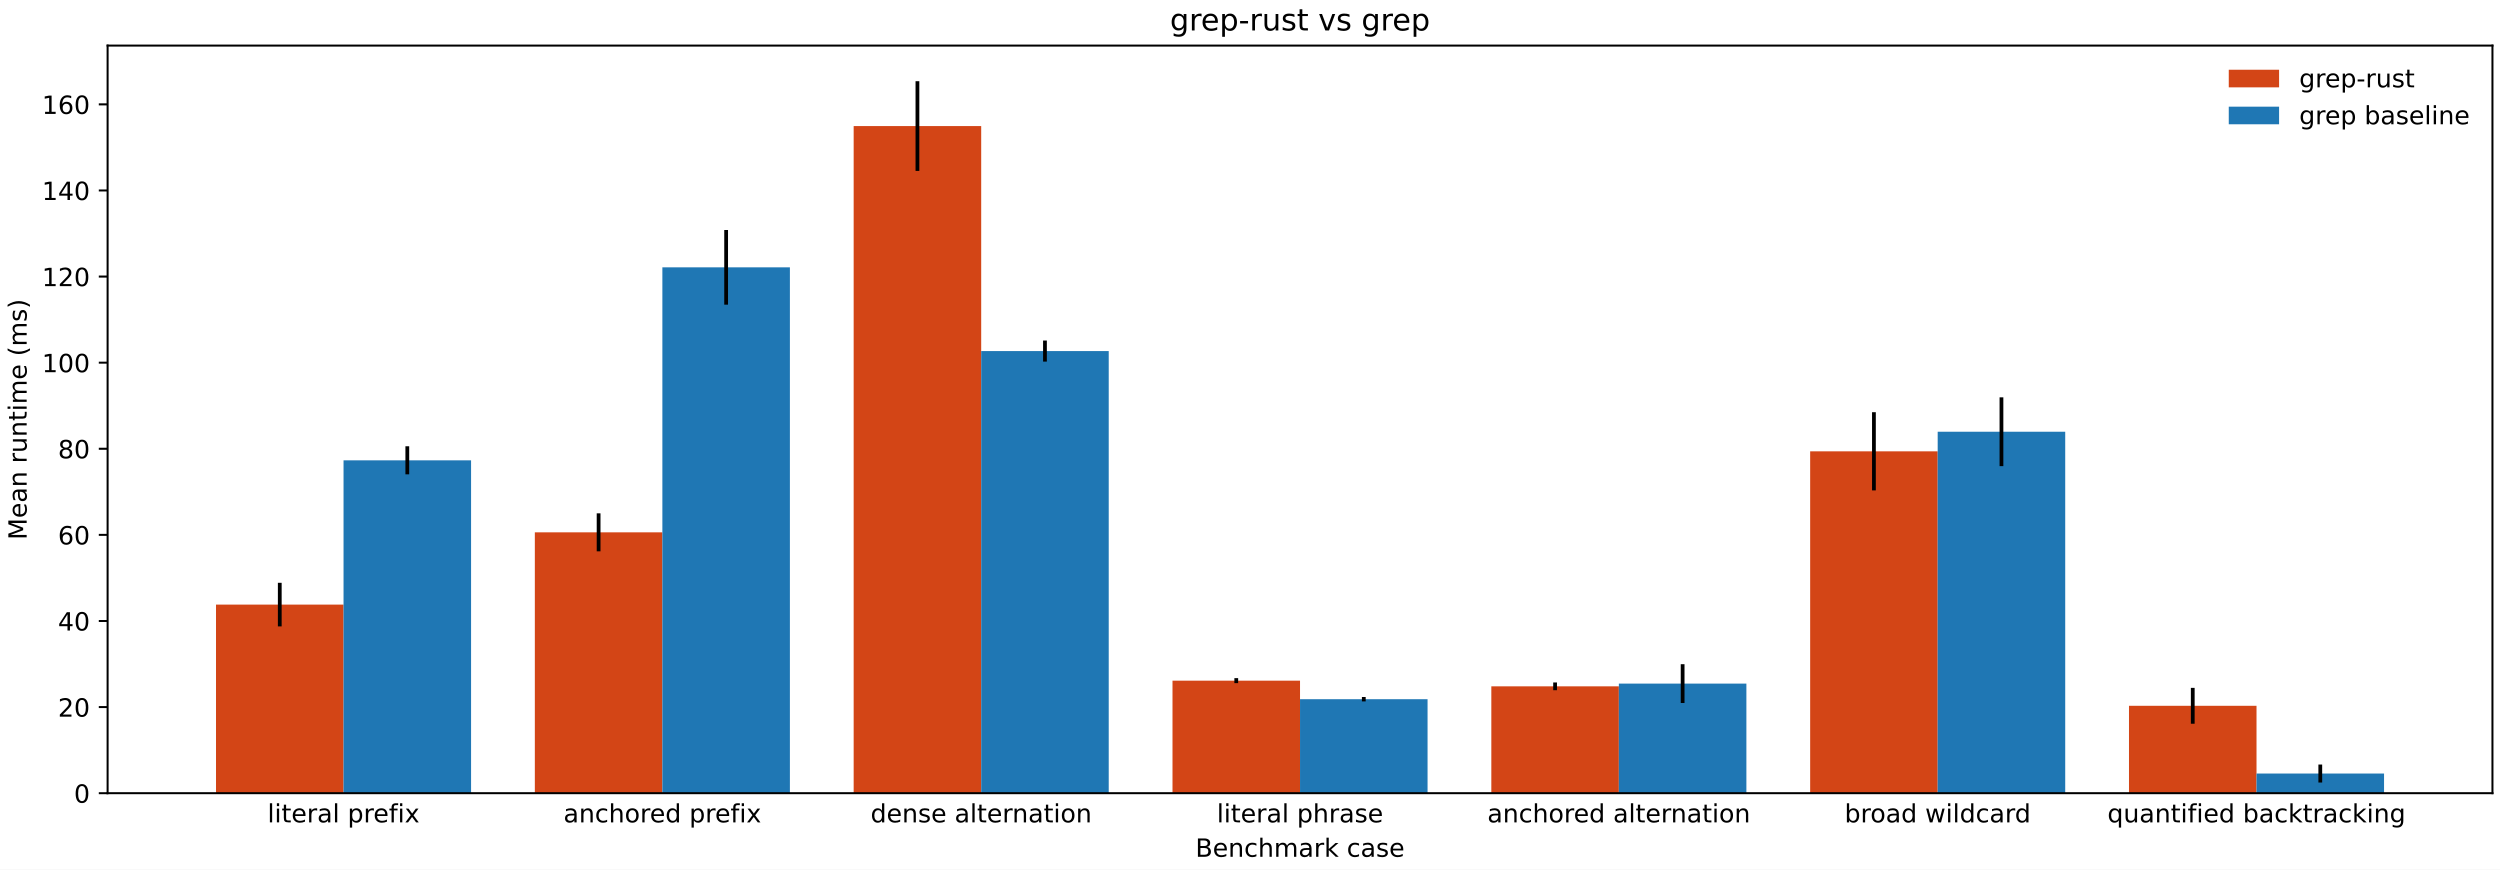
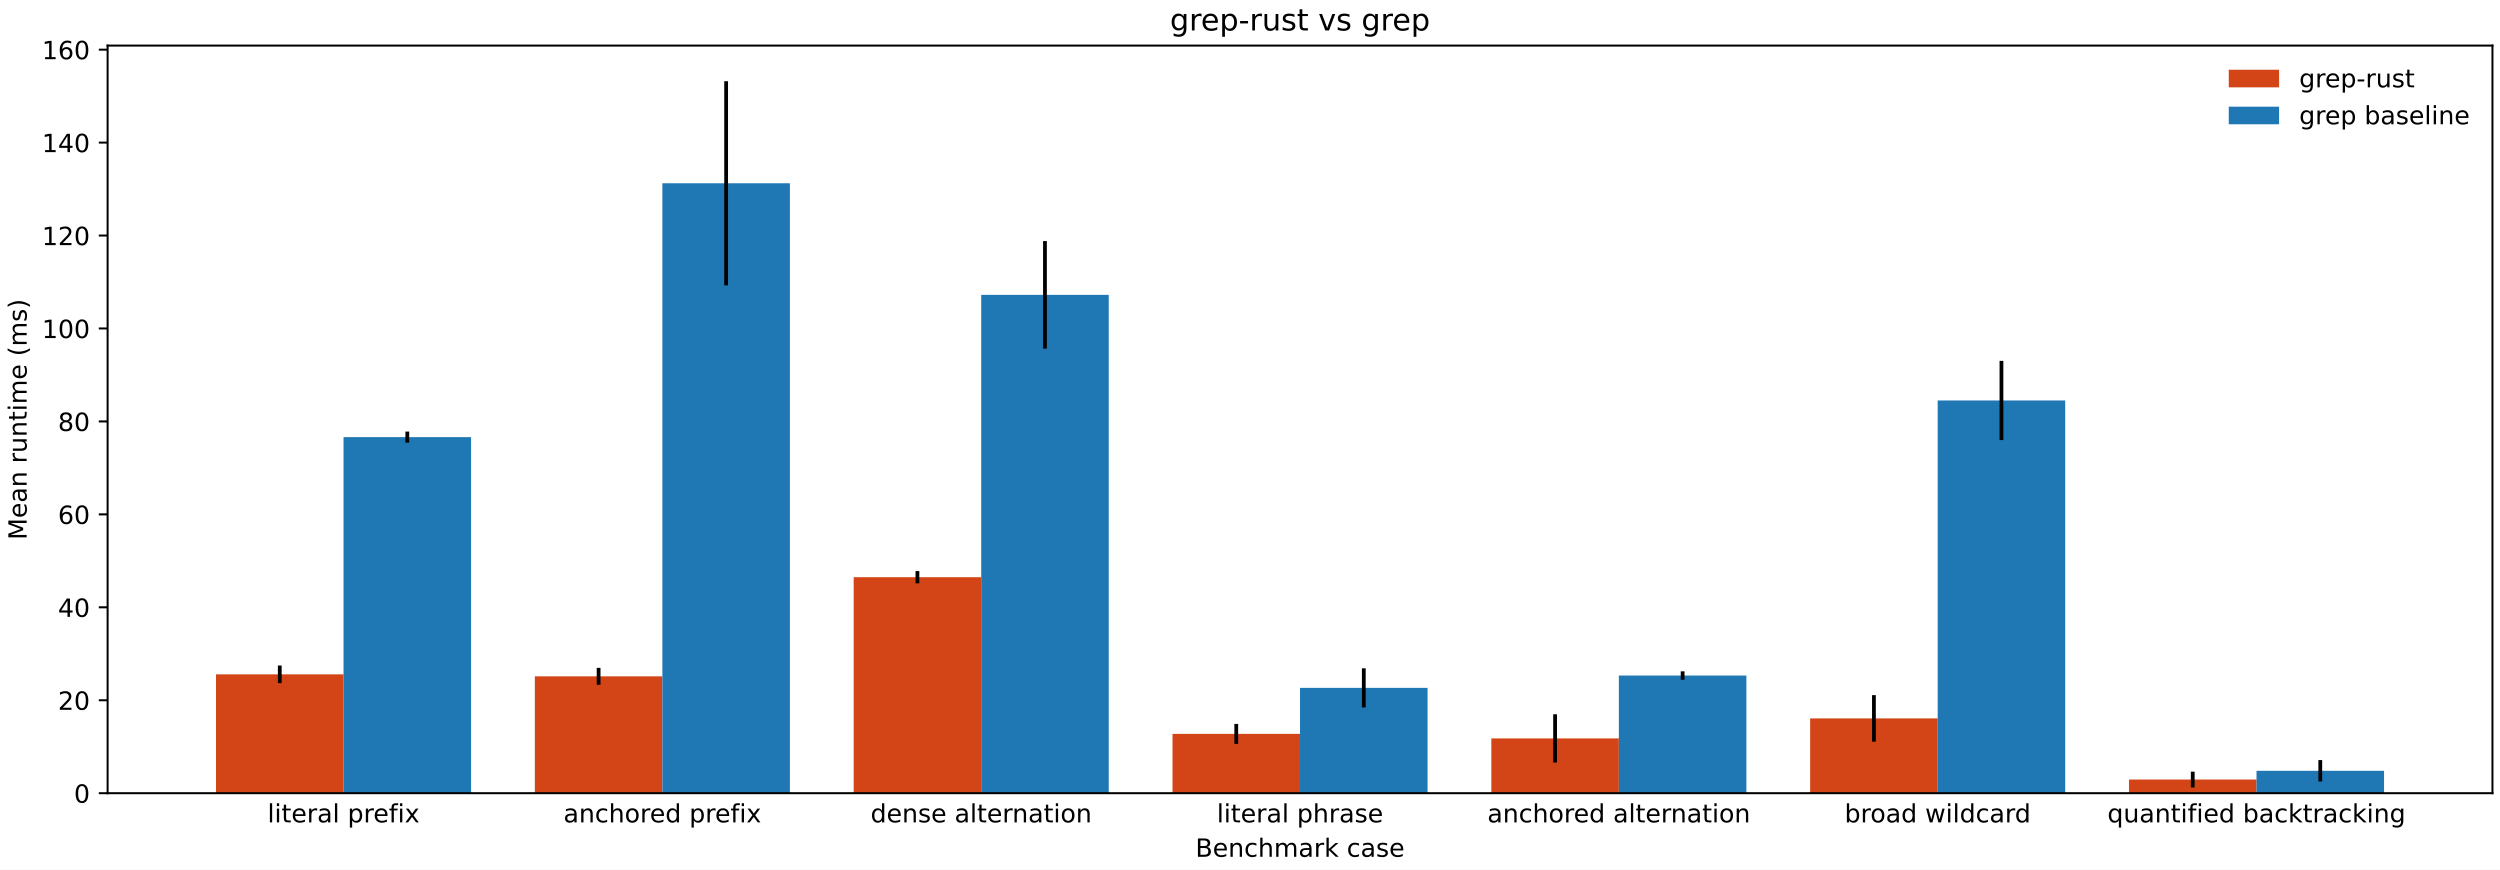
<svg xmlns="http://www.w3.org/2000/svg" xmlns:xlink="http://www.w3.org/1999/xlink" width="993.6pt" height="345.6pt" viewBox="0 0 993.6 345.6" version="1.1">
  <defs>
    <style type="text/css">*{stroke-linejoin: round; stroke-linecap: butt}</style>
  </defs>
  <g id="figure_1">
    <g id="patch_1">
      <path d="M 0 345.6  L 993.6 345.6  L 993.6 0  L 0 0  z " style="fill: #ffffff" />
    </g>
    <g id="axes_1">
      <g id="patch_2">
        <path d="M 42.766 315.244  L 990.6 315.244  L 990.6 18.118  L 42.766 18.118  z " style="fill: #ffffff" />
      </g>
      <g id="matplotlib.axis_1">
        <g id="xtick_1">
          <g id="line2d_1" />
          <g id="text_1">
            <g transform="translate(106.3207 326.8419) scale(0.1 -0.1)">
              <defs>
                <path id="DejaVuSans-6c" d="M 603 4863  L 1178 4863  L 1178 0  L 603 0  L 603 4863  z " transform="scale(0.015625)" />
                <path id="DejaVuSans-69" d="M 603 3500  L 1178 3500  L 1178 0  L 603 0  L 603 3500  z M 603 4863  L 1178 4863  L 1178 4134  L 603 4134  L 603 4863  z " transform="scale(0.015625)" />
                <path id="DejaVuSans-74" d="M 1172 4494  L 1172 3500  L 2356 3500  L 2356 3053  L 1172 3053  L 1172 1153  Q 1172 725 1289 603  Q 1406 481 1766 481  L 2356 481  L 2356 0  L 1766 0  Q 1100 0 847 248  Q 594 497 594 1153  L 594 3053  L 172 3053  L 172 3500  L 594 3500  L 594 4494  L 1172 4494  z " transform="scale(0.015625)" />
                <path id="DejaVuSans-65" d="M 3597 1894  L 3597 1613  L 953 1613  Q 991 1019 1311 708  Q 1631 397 2203 397  Q 2534 397 2845 478  Q 3156 559 3463 722  L 3463 178  Q 3153 47 2828 -22  Q 2503 -91 2169 -91  Q 1331 -91 842 396  Q 353 884 353 1716  Q 353 2575 817 3079  Q 1281 3584 2069 3584  Q 2775 3584 3186 3129  Q 3597 2675 3597 1894  z M 3022 2063  Q 3016 2534 2758 2815  Q 2500 3097 2075 3097  Q 1594 3097 1305 2825  Q 1016 2553 972 2059  L 3022 2063  z " transform="scale(0.015625)" />
                <path id="DejaVuSans-72" d="M 2631 2963  Q 2534 3019 2420 3045  Q 2306 3072 2169 3072  Q 1681 3072 1420 2755  Q 1159 2438 1159 1844  L 1159 0  L 581 0  L 581 3500  L 1159 3500  L 1159 2956  Q 1341 3275 1631 3429  Q 1922 3584 2338 3584  Q 2397 3584 2469 3576  Q 2541 3569 2628 3553  L 2631 2963  z " transform="scale(0.015625)" />
                <path id="DejaVuSans-61" d="M 2194 1759  Q 1497 1759 1228 1600  Q 959 1441 959 1056  Q 959 750 1161 570  Q 1363 391 1709 391  Q 2188 391 2477 730  Q 2766 1069 2766 1631  L 2766 1759  L 2194 1759  z M 3341 1997  L 3341 0  L 2766 0  L 2766 531  Q 2569 213 2275 61  Q 1981 -91 1556 -91  Q 1019 -91 701 211  Q 384 513 384 1019  Q 384 1609 779 1909  Q 1175 2209 1959 2209  L 2766 2209  L 2766 2266  Q 2766 2663 2505 2880  Q 2244 3097 1772 3097  Q 1472 3097 1187 3025  Q 903 2953 641 2809  L 641 3341  Q 956 3463 1253 3523  Q 1550 3584 1831 3584  Q 2591 3584 2966 3190  Q 3341 2797 3341 1997  z " transform="scale(0.015625)" />
                <path id="DejaVuSans-20" transform="scale(0.015625)" />
                <path id="DejaVuSans-70" d="M 1159 525  L 1159 -1331  L 581 -1331  L 581 3500  L 1159 3500  L 1159 2969  Q 1341 3281 1617 3432  Q 1894 3584 2278 3584  Q 2916 3584 3314 3078  Q 3713 2572 3713 1747  Q 3713 922 3314 415  Q 2916 -91 2278 -91  Q 1894 -91 1617 61  Q 1341 213 1159 525  z M 3116 1747  Q 3116 2381 2855 2742  Q 2594 3103 2138 3103  Q 1681 3103 1420 2742  Q 1159 2381 1159 1747  Q 1159 1113 1420 752  Q 1681 391 2138 391  Q 2594 391 2855 752  Q 3116 1113 3116 1747  z " transform="scale(0.015625)" />
                <path id="DejaVuSans-66" d="M 2375 4863  L 2375 4384  L 1825 4384  Q 1516 4384 1395 4259  Q 1275 4134 1275 3809  L 1275 3500  L 2222 3500  L 2222 3053  L 1275 3053  L 1275 0  L 697 0  L 697 3053  L 147 3053  L 147 3500  L 697 3500  L 697 3744  Q 697 4328 969 4595  Q 1241 4863 1831 4863  L 2375 4863  z " transform="scale(0.015625)" />
                <path id="DejaVuSans-78" d="M 3513 3500  L 2247 1797  L 3578 0  L 2900 0  L 1881 1375  L 863 0  L 184 0  L 1544 1831  L 300 3500  L 978 3500  L 1906 2253  L 2834 3500  L 3513 3500  z " transform="scale(0.015625)" />
              </defs>
              <use xlink:href="#DejaVuSans-6c" />
              <use xlink:href="#DejaVuSans-69" transform="translate(27.7832 0)" />
              <use xlink:href="#DejaVuSans-74" transform="translate(55.56641 0)" />
              <use xlink:href="#DejaVuSans-65" transform="translate(94.77539 0)" />
              <use xlink:href="#DejaVuSans-72" transform="translate(156.2988 0)" />
              <use xlink:href="#DejaVuSans-61" transform="translate(197.4121 0)" />
              <use xlink:href="#DejaVuSans-6c" transform="translate(258.6914 0)" />
              <use xlink:href="#DejaVuSans-20" transform="translate(286.4746 0)" />
              <use xlink:href="#DejaVuSans-70" transform="translate(318.2617 0)" />
              <use xlink:href="#DejaVuSans-72" transform="translate(381.7383 0)" />
              <use xlink:href="#DejaVuSans-65" transform="translate(420.6016 0)" />
              <use xlink:href="#DejaVuSans-66" transform="translate(482.125 0)" />
              <use xlink:href="#DejaVuSans-69" transform="translate(517.3301 0)" />
              <use xlink:href="#DejaVuSans-78" transform="translate(545.1133 0)" />
            </g>
          </g>
        </g>
        <g id="xtick_2">
          <g id="line2d_2" />
          <g id="text_2">
            <g transform="translate(223.956 326.8419) scale(0.1 -0.1)">
              <defs>
                <path id="DejaVuSans-6e" d="M 3513 2113  L 3513 0  L 2938 0  L 2938 2094  Q 2938 2591 2744 2837  Q 2550 3084 2163 3084  Q 1697 3084 1428 2787  Q 1159 2491 1159 1978  L 1159 0  L 581 0  L 581 3500  L 1159 3500  L 1159 2956  Q 1366 3272 1645 3428  Q 1925 3584 2291 3584  Q 2894 3584 3203 3211  Q 3513 2838 3513 2113  z " transform="scale(0.015625)" />
                <path id="DejaVuSans-63" d="M 3122 3366  L 3122 2828  Q 2878 2963 2633 3030  Q 2388 3097 2138 3097  Q 1578 3097 1268 2742  Q 959 2388 959 1747  Q 959 1106 1268 751  Q 1578 397 2138 397  Q 2388 397 2633 464  Q 2878 531 3122 666  L 3122 134  Q 2881 22 2623 -34  Q 2366 -91 2075 -91  Q 1284 -91 818 406  Q 353 903 353 1747  Q 353 2603 823 3093  Q 1294 3584 2113 3584  Q 2378 3584 2631 3529  Q 2884 3475 3122 3366  z " transform="scale(0.015625)" />
                <path id="DejaVuSans-68" d="M 3513 2113  L 3513 0  L 2938 0  L 2938 2094  Q 2938 2591 2744 2837  Q 2550 3084 2163 3084  Q 1697 3084 1428 2787  Q 1159 2491 1159 1978  L 1159 0  L 581 0  L 581 4863  L 1159 4863  L 1159 2956  Q 1366 3272 1645 3428  Q 1925 3584 2291 3584  Q 2894 3584 3203 3211  Q 3513 2838 3513 2113  z " transform="scale(0.015625)" />
                <path id="DejaVuSans-6f" d="M 1959 3097  Q 1497 3097 1228 2736  Q 959 2375 959 1747  Q 959 1119 1226 758  Q 1494 397 1959 397  Q 2419 397 2687 759  Q 2956 1122 2956 1747  Q 2956 2369 2687 2733  Q 2419 3097 1959 3097  z M 1959 3584  Q 2709 3584 3137 3096  Q 3566 2609 3566 1747  Q 3566 888 3137 398  Q 2709 -91 1959 -91  Q 1206 -91 779 398  Q 353 888 353 1747  Q 353 2609 779 3096  Q 1206 3584 1959 3584  z " transform="scale(0.015625)" />
                <path id="DejaVuSans-64" d="M 2906 2969  L 2906 4863  L 3481 4863  L 3481 0  L 2906 0  L 2906 525  Q 2725 213 2448 61  Q 2172 -91 1784 -91  Q 1150 -91 751 415  Q 353 922 353 1747  Q 353 2572 751 3078  Q 1150 3584 1784 3584  Q 2172 3584 2448 3432  Q 2725 3281 2906 2969  z M 947 1747  Q 947 1113 1208 752  Q 1469 391 1925 391  Q 2381 391 2643 752  Q 2906 1113 2906 1747  Q 2906 2381 2643 2742  Q 2381 3103 1925 3103  Q 1469 3103 1208 2742  Q 947 2381 947 1747  z " transform="scale(0.015625)" />
              </defs>
              <use xlink:href="#DejaVuSans-61" />
              <use xlink:href="#DejaVuSans-6e" transform="translate(61.2793 0)" />
              <use xlink:href="#DejaVuSans-63" transform="translate(124.6582 0)" />
              <use xlink:href="#DejaVuSans-68" transform="translate(179.6387 0)" />
              <use xlink:href="#DejaVuSans-6f" transform="translate(243.0176 0)" />
              <use xlink:href="#DejaVuSans-72" transform="translate(304.1992 0)" />
              <use xlink:href="#DejaVuSans-65" transform="translate(343.0625 0)" />
              <use xlink:href="#DejaVuSans-64" transform="translate(404.5859 0)" />
              <use xlink:href="#DejaVuSans-20" transform="translate(468.0625 0)" />
              <use xlink:href="#DejaVuSans-70" transform="translate(499.8496 0)" />
              <use xlink:href="#DejaVuSans-72" transform="translate(563.3262 0)" />
              <use xlink:href="#DejaVuSans-65" transform="translate(602.1895 0)" />
              <use xlink:href="#DejaVuSans-66" transform="translate(663.7129 0)" />
              <use xlink:href="#DejaVuSans-69" transform="translate(698.918 0)" />
              <use xlink:href="#DejaVuSans-78" transform="translate(726.7012 0)" />
            </g>
          </g>
        </g>
        <g id="xtick_3">
          <g id="line2d_3" />
          <g id="text_3">
            <g transform="translate(346.0092 326.8419) scale(0.1 -0.1)">
              <defs>
                <path id="DejaVuSans-73" d="M 2834 3397  L 2834 2853  Q 2591 2978 2328 3040  Q 2066 3103 1784 3103  Q 1356 3103 1142 2972  Q 928 2841 928 2578  Q 928 2378 1081 2264  Q 1234 2150 1697 2047  L 1894 2003  Q 2506 1872 2764 1633  Q 3022 1394 3022 966  Q 3022 478 2636 193  Q 2250 -91 1575 -91  Q 1294 -91 989 -36  Q 684 19 347 128  L 347 722  Q 666 556 975 473  Q 1284 391 1588 391  Q 1994 391 2212 530  Q 2431 669 2431 922  Q 2431 1156 2273 1281  Q 2116 1406 1581 1522  L 1381 1569  Q 847 1681 609 1914  Q 372 2147 372 2553  Q 372 3047 722 3315  Q 1072 3584 1716 3584  Q 2034 3584 2315 3537  Q 2597 3491 2834 3397  z " transform="scale(0.015625)" />
              </defs>
              <use xlink:href="#DejaVuSans-64" />
              <use xlink:href="#DejaVuSans-65" transform="translate(63.47656 0)" />
              <use xlink:href="#DejaVuSans-6e" transform="translate(125 0)" />
              <use xlink:href="#DejaVuSans-73" transform="translate(188.3789 0)" />
              <use xlink:href="#DejaVuSans-65" transform="translate(240.4785 0)" />
              <use xlink:href="#DejaVuSans-20" transform="translate(302.002 0)" />
              <use xlink:href="#DejaVuSans-61" transform="translate(333.7891 0)" />
              <use xlink:href="#DejaVuSans-6c" transform="translate(395.0684 0)" />
              <use xlink:href="#DejaVuSans-74" transform="translate(422.8516 0)" />
              <use xlink:href="#DejaVuSans-65" transform="translate(462.0605 0)" />
              <use xlink:href="#DejaVuSans-72" transform="translate(523.584 0)" />
              <use xlink:href="#DejaVuSans-6e" transform="translate(562.9473 0)" />
              <use xlink:href="#DejaVuSans-61" transform="translate(626.3262 0)" />
              <use xlink:href="#DejaVuSans-74" transform="translate(687.6055 0)" />
              <use xlink:href="#DejaVuSans-69" transform="translate(726.8145 0)" />
              <use xlink:href="#DejaVuSans-6f" transform="translate(754.5977 0)" />
              <use xlink:href="#DejaVuSans-6e" transform="translate(815.7793 0)" />
            </g>
          </g>
        </g>
        <g id="xtick_4">
          <g id="line2d_4" />
          <g id="text_4">
            <g transform="translate(483.6266 326.8419) scale(0.1 -0.1)">
              <use xlink:href="#DejaVuSans-6c" />
              <use xlink:href="#DejaVuSans-69" transform="translate(27.7832 0)" />
              <use xlink:href="#DejaVuSans-74" transform="translate(55.56641 0)" />
              <use xlink:href="#DejaVuSans-65" transform="translate(94.77539 0)" />
              <use xlink:href="#DejaVuSans-72" transform="translate(156.2988 0)" />
              <use xlink:href="#DejaVuSans-61" transform="translate(197.4121 0)" />
              <use xlink:href="#DejaVuSans-6c" transform="translate(258.6914 0)" />
              <use xlink:href="#DejaVuSans-20" transform="translate(286.4746 0)" />
              <use xlink:href="#DejaVuSans-70" transform="translate(318.2617 0)" />
              <use xlink:href="#DejaVuSans-68" transform="translate(381.7383 0)" />
              <use xlink:href="#DejaVuSans-72" transform="translate(445.1172 0)" />
              <use xlink:href="#DejaVuSans-61" transform="translate(486.2305 0)" />
              <use xlink:href="#DejaVuSans-73" transform="translate(547.5098 0)" />
              <use xlink:href="#DejaVuSans-65" transform="translate(599.6094 0)" />
            </g>
          </g>
        </g>
        <g id="xtick_5">
          <g id="line2d_5" />
          <g id="text_5">
            <g transform="translate(591.1376 326.8419) scale(0.1 -0.1)">
              <use xlink:href="#DejaVuSans-61" />
              <use xlink:href="#DejaVuSans-6e" transform="translate(61.2793 0)" />
              <use xlink:href="#DejaVuSans-63" transform="translate(124.6582 0)" />
              <use xlink:href="#DejaVuSans-68" transform="translate(179.6387 0)" />
              <use xlink:href="#DejaVuSans-6f" transform="translate(243.0176 0)" />
              <use xlink:href="#DejaVuSans-72" transform="translate(304.1992 0)" />
              <use xlink:href="#DejaVuSans-65" transform="translate(343.0625 0)" />
              <use xlink:href="#DejaVuSans-64" transform="translate(404.5859 0)" />
              <use xlink:href="#DejaVuSans-20" transform="translate(468.0625 0)" />
              <use xlink:href="#DejaVuSans-61" transform="translate(499.8496 0)" />
              <use xlink:href="#DejaVuSans-6c" transform="translate(561.1289 0)" />
              <use xlink:href="#DejaVuSans-74" transform="translate(588.9121 0)" />
              <use xlink:href="#DejaVuSans-65" transform="translate(628.1211 0)" />
              <use xlink:href="#DejaVuSans-72" transform="translate(689.6445 0)" />
              <use xlink:href="#DejaVuSans-6e" transform="translate(729.0078 0)" />
              <use xlink:href="#DejaVuSans-61" transform="translate(792.3867 0)" />
              <use xlink:href="#DejaVuSans-74" transform="translate(853.666 0)" />
              <use xlink:href="#DejaVuSans-69" transform="translate(892.875 0)" />
              <use xlink:href="#DejaVuSans-6f" transform="translate(920.6582 0)" />
              <use xlink:href="#DejaVuSans-6e" transform="translate(981.8398 0)" />
            </g>
          </g>
        </g>
        <g id="xtick_6">
          <g id="line2d_6" />
          <g id="text_6">
            <g transform="translate(733.1136 326.8419) scale(0.1 -0.1)">
              <defs>
                <path id="DejaVuSans-62" d="M 3116 1747  Q 3116 2381 2855 2742  Q 2594 3103 2138 3103  Q 1681 3103 1420 2742  Q 1159 2381 1159 1747  Q 1159 1113 1420 752  Q 1681 391 2138 391  Q 2594 391 2855 752  Q 3116 1113 3116 1747  z M 1159 2969  Q 1341 3281 1617 3432  Q 1894 3584 2278 3584  Q 2916 3584 3314 3078  Q 3713 2572 3713 1747  Q 3713 922 3314 415  Q 2916 -91 2278 -91  Q 1894 -91 1617 61  Q 1341 213 1159 525  L 1159 0  L 581 0  L 581 4863  L 1159 4863  L 1159 2969  z " transform="scale(0.015625)" />
                <path id="DejaVuSans-77" d="M 269 3500  L 844 3500  L 1563 769  L 2278 3500  L 2956 3500  L 3675 769  L 4391 3500  L 4966 3500  L 4050 0  L 3372 0  L 2619 2869  L 1863 0  L 1184 0  L 269 3500  z " transform="scale(0.015625)" />
              </defs>
              <use xlink:href="#DejaVuSans-62" />
              <use xlink:href="#DejaVuSans-72" transform="translate(63.47656 0)" />
              <use xlink:href="#DejaVuSans-6f" transform="translate(102.3398 0)" />
              <use xlink:href="#DejaVuSans-61" transform="translate(163.5215 0)" />
              <use xlink:href="#DejaVuSans-64" transform="translate(224.8008 0)" />
              <use xlink:href="#DejaVuSans-20" transform="translate(288.2773 0)" />
              <use xlink:href="#DejaVuSans-77" transform="translate(320.0645 0)" />
              <use xlink:href="#DejaVuSans-69" transform="translate(401.8516 0)" />
              <use xlink:href="#DejaVuSans-6c" transform="translate(429.6348 0)" />
              <use xlink:href="#DejaVuSans-64" transform="translate(457.418 0)" />
              <use xlink:href="#DejaVuSans-63" transform="translate(520.8945 0)" />
              <use xlink:href="#DejaVuSans-61" transform="translate(575.875 0)" />
              <use xlink:href="#DejaVuSans-72" transform="translate(637.1543 0)" />
              <use xlink:href="#DejaVuSans-64" transform="translate(676.5176 0)" />
            </g>
          </g>
        </g>
        <g id="xtick_7">
          <g id="line2d_7" />
          <g id="text_7">
            <g transform="translate(837.577 326.8419) scale(0.1 -0.1)">
              <defs>
                <path id="DejaVuSans-71" d="M 947 1747  Q 947 1113 1208 752  Q 1469 391 1925 391  Q 2381 391 2643 752  Q 2906 1113 2906 1747  Q 2906 2381 2643 2742  Q 2381 3103 1925 3103  Q 1469 3103 1208 2742  Q 947 2381 947 1747  z M 2906 525  Q 2725 213 2448 61  Q 2172 -91 1784 -91  Q 1150 -91 751 415  Q 353 922 353 1747  Q 353 2572 751 3078  Q 1150 3584 1784 3584  Q 2172 3584 2448 3432  Q 2725 3281 2906 2969  L 2906 3500  L 3481 3500  L 3481 -1331  L 2906 -1331  L 2906 525  z " transform="scale(0.015625)" />
                <path id="DejaVuSans-75" d="M 544 1381  L 544 3500  L 1119 3500  L 1119 1403  Q 1119 906 1312 657  Q 1506 409 1894 409  Q 2359 409 2629 706  Q 2900 1003 2900 1516  L 2900 3500  L 3475 3500  L 3475 0  L 2900 0  L 2900 538  Q 2691 219 2414 64  Q 2138 -91 1772 -91  Q 1169 -91 856 284  Q 544 659 544 1381  z M 1991 3584  L 1991 3584  z " transform="scale(0.015625)" />
                <path id="DejaVuSans-6b" d="M 581 4863  L 1159 4863  L 1159 1991  L 2875 3500  L 3609 3500  L 1753 1863  L 3688 0  L 2938 0  L 1159 1709  L 1159 0  L 581 0  L 581 4863  z " transform="scale(0.015625)" />
                <path id="DejaVuSans-67" d="M 2906 1791  Q 2906 2416 2648 2759  Q 2391 3103 1925 3103  Q 1463 3103 1205 2759  Q 947 2416 947 1791  Q 947 1169 1205 825  Q 1463 481 1925 481  Q 2391 481 2648 825  Q 2906 1169 2906 1791  z M 3481 434  Q 3481 -459 3084 -895  Q 2688 -1331 1869 -1331  Q 1566 -1331 1297 -1286  Q 1028 -1241 775 -1147  L 775 -588  Q 1028 -725 1275 -790  Q 1522 -856 1778 -856  Q 2344 -856 2625 -561  Q 2906 -266 2906 331  L 2906 616  Q 2728 306 2450 153  Q 2172 0 1784 0  Q 1141 0 747 490  Q 353 981 353 1791  Q 353 2603 747 3093  Q 1141 3584 1784 3584  Q 2172 3584 2450 3431  Q 2728 3278 2906 2969  L 2906 3500  L 3481 3500  L 3481 434  z " transform="scale(0.015625)" />
              </defs>
              <use xlink:href="#DejaVuSans-71" />
              <use xlink:href="#DejaVuSans-75" transform="translate(63.47656 0)" />
              <use xlink:href="#DejaVuSans-61" transform="translate(126.8555 0)" />
              <use xlink:href="#DejaVuSans-6e" transform="translate(188.1348 0)" />
              <use xlink:href="#DejaVuSans-74" transform="translate(251.5137 0)" />
              <use xlink:href="#DejaVuSans-69" transform="translate(290.7227 0)" />
              <use xlink:href="#DejaVuSans-66" transform="translate(318.5059 0)" />
              <use xlink:href="#DejaVuSans-69" transform="translate(353.7109 0)" />
              <use xlink:href="#DejaVuSans-65" transform="translate(381.4941 0)" />
              <use xlink:href="#DejaVuSans-64" transform="translate(443.0176 0)" />
              <use xlink:href="#DejaVuSans-20" transform="translate(506.4941 0)" />
              <use xlink:href="#DejaVuSans-62" transform="translate(538.2812 0)" />
              <use xlink:href="#DejaVuSans-61" transform="translate(601.7578 0)" />
              <use xlink:href="#DejaVuSans-63" transform="translate(663.0371 0)" />
              <use xlink:href="#DejaVuSans-6b" transform="translate(718.0176 0)" />
              <use xlink:href="#DejaVuSans-74" transform="translate(775.9277 0)" />
              <use xlink:href="#DejaVuSans-72" transform="translate(815.1367 0)" />
              <use xlink:href="#DejaVuSans-61" transform="translate(856.25 0)" />
              <use xlink:href="#DejaVuSans-63" transform="translate(917.5293 0)" />
              <use xlink:href="#DejaVuSans-6b" transform="translate(972.5098 0)" />
              <use xlink:href="#DejaVuSans-69" transform="translate(1030.42 0)" />
              <use xlink:href="#DejaVuSans-6e" transform="translate(1058.203 0)" />
              <use xlink:href="#DejaVuSans-67" transform="translate(1121.582 0)" />
            </g>
          </g>
        </g>
        <g id="text_8">
          <g transform="translate(475.1203 340.5201) scale(0.1 -0.1)">
            <defs>
              <path id="DejaVuSans-42" d="M 1259 2228  L 1259 519  L 2272 519  Q 2781 519 3026 730  Q 3272 941 3272 1375  Q 3272 1813 3026 2020  Q 2781 2228 2272 2228  L 1259 2228  z M 1259 4147  L 1259 2741  L 2194 2741  Q 2656 2741 2882 2914  Q 3109 3088 3109 3444  Q 3109 3797 2882 3972  Q 2656 4147 2194 4147  L 1259 4147  z M 628 4666  L 2241 4666  Q 2963 4666 3353 4366  Q 3744 4066 3744 3513  Q 3744 3084 3544 2831  Q 3344 2578 2956 2516  Q 3422 2416 3680 2098  Q 3938 1781 3938 1306  Q 3938 681 3513 340  Q 3088 0 2303 0  L 628 0  L 628 4666  z " transform="scale(0.015625)" />
              <path id="DejaVuSans-6d" d="M 3328 2828  Q 3544 3216 3844 3400  Q 4144 3584 4550 3584  Q 5097 3584 5394 3201  Q 5691 2819 5691 2113  L 5691 0  L 5113 0  L 5113 2094  Q 5113 2597 4934 2840  Q 4756 3084 4391 3084  Q 3944 3084 3684 2787  Q 3425 2491 3425 1978  L 3425 0  L 2847 0  L 2847 2094  Q 2847 2600 2669 2842  Q 2491 3084 2119 3084  Q 1678 3084 1418 2786  Q 1159 2488 1159 1978  L 1159 0  L 581 0  L 581 3500  L 1159 3500  L 1159 2956  Q 1356 3278 1631 3431  Q 1906 3584 2284 3584  Q 2666 3584 2933 3390  Q 3200 3197 3328 2828  z " transform="scale(0.015625)" />
            </defs>
            <use xlink:href="#DejaVuSans-42" />
            <use xlink:href="#DejaVuSans-65" transform="translate(68.60352 0)" />
            <use xlink:href="#DejaVuSans-6e" transform="translate(130.127 0)" />
            <use xlink:href="#DejaVuSans-63" transform="translate(193.5059 0)" />
            <use xlink:href="#DejaVuSans-68" transform="translate(248.4863 0)" />
            <use xlink:href="#DejaVuSans-6d" transform="translate(311.8652 0)" />
            <use xlink:href="#DejaVuSans-61" transform="translate(409.2773 0)" />
            <use xlink:href="#DejaVuSans-72" transform="translate(470.5566 0)" />
            <use xlink:href="#DejaVuSans-6b" transform="translate(511.6699 0)" />
            <use xlink:href="#DejaVuSans-20" transform="translate(569.5801 0)" />
            <use xlink:href="#DejaVuSans-63" transform="translate(601.3672 0)" />
            <use xlink:href="#DejaVuSans-61" transform="translate(656.3477 0)" />
            <use xlink:href="#DejaVuSans-73" transform="translate(717.627 0)" />
            <use xlink:href="#DejaVuSans-65" transform="translate(769.7266 0)" />
          </g>
        </g>
      </g>
      <g id="matplotlib.axis_2">
        <g id="ytick_1">
          <g id="line2d_8">
            <defs>
-               <path id="m3bd8748be6" d="M 0 0  L -3.5 0  " style="stroke: #000000; stroke-width: 0.8" />
+               <path id="m1024b6f7f4" d="M 0 0  L -3.5 0  " style="stroke: #000000; stroke-width: 0.8" />
            </defs>
            <g>
-               <use xlink:href="#m3bd8748be6" x="42.766" y="315.244" style="stroke: #000000; stroke-width: 0.8" />
+               <use xlink:href="#m1024b6f7f4" x="42.766" y="315.244" style="stroke: #000000; stroke-width: 0.8" />
            </g>
          </g>
          <g id="text_9">
            <g transform="translate(29.40337 319.0427) scale(0.1 -0.1)">
              <defs>
                <path id="DejaVuSans-30" d="M 2034 4250  Q 1547 4250 1301 3770  Q 1056 3291 1056 2328  Q 1056 1369 1301 889  Q 1547 409 2034 409  Q 2525 409 2770 889  Q 3016 1369 3016 2328  Q 3016 3291 2770 3770  Q 2525 4250 2034 4250  z M 2034 4750  Q 2819 4750 3233 4129  Q 3647 3509 3647 2328  Q 3647 1150 3233 529  Q 2819 -91 2034 -91  Q 1250 -91 836 529  Q 422 1150 422 2328  Q 422 3509 836 4129  Q 1250 4750 2034 4750  z " transform="scale(0.015625)" />
              </defs>
              <use xlink:href="#DejaVuSans-30" />
            </g>
          </g>
        </g>
        <g id="ytick_2">
          <g id="line2d_9">
            <g>
-               <use xlink:href="#m3bd8748be6" x="42.766" y="281.023" style="stroke: #000000; stroke-width: 0.8" />
+               <use xlink:href="#m1024b6f7f4" x="42.766" y="278.305" style="stroke: #000000; stroke-width: 0.8" />
            </g>
          </g>
          <g id="text_10">
-             <g transform="translate(23.04087 284.822) scale(0.1 -0.1)">
+             <g transform="translate(23.04087 282.1045) scale(0.1 -0.1)">
              <defs>
                <path id="DejaVuSans-32" d="M 1228 531  L 3431 531  L 3431 0  L 469 0  L 469 531  Q 828 903 1448 1529  Q 2069 2156 2228 2338  Q 2531 2678 2651 2914  Q 2772 3150 2772 3378  Q 2772 3750 2511 3984  Q 2250 4219 1831 4219  Q 1534 4219 1204 4116  Q 875 4013 500 3803  L 500 4441  Q 881 4594 1212 4672  Q 1544 4750 1819 4750  Q 2544 4750 2975 4387  Q 3406 4025 3406 3419  Q 3406 3131 3298 2873  Q 3191 2616 2906 2266  Q 2828 2175 2409 1742  Q 1991 1309 1228 531  z " transform="scale(0.015625)" />
              </defs>
              <use xlink:href="#DejaVuSans-32" />
              <use xlink:href="#DejaVuSans-30" transform="translate(63.62305 0)" />
            </g>
          </g>
        </g>
        <g id="ytick_3">
          <g id="line2d_10">
            <g>
-               <use xlink:href="#m3bd8748be6" x="42.766" y="246.802" style="stroke: #000000; stroke-width: 0.8" />
+               <use xlink:href="#m1024b6f7f4" x="42.766" y="241.367" style="stroke: #000000; stroke-width: 0.8" />
            </g>
          </g>
          <g id="text_11">
-             <g transform="translate(23.04087 250.6012) scale(0.1 -0.1)">
+             <g transform="translate(23.04087 245.1664) scale(0.1 -0.1)">
              <defs>
                <path id="DejaVuSans-34" d="M 2419 4116  L 825 1625  L 2419 1625  L 2419 4116  z M 2253 4666  L 3047 4666  L 3047 1625  L 3713 1625  L 3713 1100  L 3047 1100  L 3047 0  L 2419 0  L 2419 1100  L 313 1100  L 313 1709  L 2253 4666  z " transform="scale(0.015625)" />
              </defs>
              <use xlink:href="#DejaVuSans-34" />
              <use xlink:href="#DejaVuSans-30" transform="translate(63.62305 0)" />
            </g>
          </g>
        </g>
        <g id="ytick_4">
          <g id="line2d_11">
            <g>
-               <use xlink:href="#m3bd8748be6" x="42.766" y="212.581" style="stroke: #000000; stroke-width: 0.8" />
+               <use xlink:href="#m1024b6f7f4" x="42.766" y="204.429" style="stroke: #000000; stroke-width: 0.8" />
            </g>
          </g>
          <g id="text_12">
-             <g transform="translate(23.04087 216.3805) scale(0.1 -0.1)">
+             <g transform="translate(23.04087 208.2282) scale(0.1 -0.1)">
              <defs>
                <path id="DejaVuSans-36" d="M 2113 2584  Q 1688 2584 1439 2293  Q 1191 2003 1191 1497  Q 1191 994 1439 701  Q 1688 409 2113 409  Q 2538 409 2786 701  Q 3034 994 3034 1497  Q 3034 2003 2786 2293  Q 2538 2584 2113 2584  z M 3366 4563  L 3366 3988  Q 3128 4100 2886 4159  Q 2644 4219 2406 4219  Q 1781 4219 1451 3797  Q 1122 3375 1075 2522  Q 1259 2794 1537 2939  Q 1816 3084 2150 3084  Q 2853 3084 3261 2657  Q 3669 2231 3669 1497  Q 3669 778 3244 343  Q 2819 -91 2113 -91  Q 1303 -91 875 529  Q 447 1150 447 2328  Q 447 3434 972 4092  Q 1497 4750 2381 4750  Q 2619 4750 2861 4703  Q 3103 4656 3366 4563  z " transform="scale(0.015625)" />
              </defs>
              <use xlink:href="#DejaVuSans-36" />
              <use xlink:href="#DejaVuSans-30" transform="translate(63.62305 0)" />
            </g>
          </g>
        </g>
        <g id="ytick_5">
          <g id="line2d_12">
            <g>
-               <use xlink:href="#m3bd8748be6" x="42.766" y="178.361" style="stroke: #000000; stroke-width: 0.8" />
+               <use xlink:href="#m1024b6f7f4" x="42.766" y="167.491" style="stroke: #000000; stroke-width: 0.8" />
            </g>
          </g>
          <g id="text_13">
-             <g transform="translate(23.04087 182.1597) scale(0.1 -0.1)">
+             <g transform="translate(23.04087 171.29) scale(0.1 -0.1)">
              <defs>
                <path id="DejaVuSans-38" d="M 2034 2216  Q 1584 2216 1326 1975  Q 1069 1734 1069 1313  Q 1069 891 1326 650  Q 1584 409 2034 409  Q 2484 409 2743 651  Q 3003 894 3003 1313  Q 3003 1734 2745 1975  Q 2488 2216 2034 2216  z M 1403 2484  Q 997 2584 770 2862  Q 544 3141 544 3541  Q 544 4100 942 4425  Q 1341 4750 2034 4750  Q 2731 4750 3128 4425  Q 3525 4100 3525 3541  Q 3525 3141 3298 2862  Q 3072 2584 2669 2484  Q 3125 2378 3379 2068  Q 3634 1759 3634 1313  Q 3634 634 3220 271  Q 2806 -91 2034 -91  Q 1263 -91 848 271  Q 434 634 434 1313  Q 434 1759 690 2068  Q 947 2378 1403 2484  z M 1172 3481  Q 1172 3119 1398 2916  Q 1625 2713 2034 2713  Q 2441 2713 2670 2916  Q 2900 3119 2900 3481  Q 2900 3844 2670 4047  Q 2441 4250 2034 4250  Q 1625 4250 1398 4047  Q 1172 3844 1172 3481  z " transform="scale(0.015625)" />
              </defs>
              <use xlink:href="#DejaVuSans-38" />
              <use xlink:href="#DejaVuSans-30" transform="translate(63.62305 0)" />
            </g>
          </g>
        </g>
        <g id="ytick_6">
          <g id="line2d_13">
            <g>
-               <use xlink:href="#m3bd8748be6" x="42.766" y="144.14" style="stroke: #000000; stroke-width: 0.8" />
+               <use xlink:href="#m1024b6f7f4" x="42.766" y="130.553" style="stroke: #000000; stroke-width: 0.8" />
            </g>
          </g>
          <g id="text_14">
-             <g transform="translate(16.67836 147.939) scale(0.1 -0.1)">
+             <g transform="translate(16.67836 134.3518) scale(0.1 -0.1)">
              <defs>
                <path id="DejaVuSans-31" d="M 794 531  L 1825 531  L 1825 4091  L 703 3866  L 703 4441  L 1819 4666  L 2450 4666  L 2450 531  L 3481 531  L 3481 0  L 794 0  L 794 531  z " transform="scale(0.015625)" />
              </defs>
              <use xlink:href="#DejaVuSans-31" />
              <use xlink:href="#DejaVuSans-30" transform="translate(63.62305 0)" />
              <use xlink:href="#DejaVuSans-30" transform="translate(127.2461 0)" />
            </g>
          </g>
        </g>
        <g id="ytick_7">
          <g id="line2d_14">
            <g>
-               <use xlink:href="#m3bd8748be6" x="42.766" y="109.919" style="stroke: #000000; stroke-width: 0.8" />
+               <use xlink:href="#m1024b6f7f4" x="42.766" y="93.614" style="stroke: #000000; stroke-width: 0.8" />
            </g>
          </g>
          <g id="text_15">
-             <g transform="translate(16.67836 113.7183) scale(0.1 -0.1)">
+             <g transform="translate(16.67836 97.41362) scale(0.1 -0.1)">
              <use xlink:href="#DejaVuSans-31" />
              <use xlink:href="#DejaVuSans-32" transform="translate(63.62305 0)" />
              <use xlink:href="#DejaVuSans-30" transform="translate(127.2461 0)" />
            </g>
          </g>
        </g>
        <g id="ytick_8">
          <g id="line2d_15">
            <g>
-               <use xlink:href="#m3bd8748be6" x="42.766" y="75.698" style="stroke: #000000; stroke-width: 0.8" />
+               <use xlink:href="#m1024b6f7f4" x="42.766" y="56.676" style="stroke: #000000; stroke-width: 0.8" />
            </g>
          </g>
          <g id="text_16">
-             <g transform="translate(16.67836 79.49751) scale(0.1 -0.1)">
+             <g transform="translate(16.67836 60.47544) scale(0.1 -0.1)">
              <use xlink:href="#DejaVuSans-31" />
              <use xlink:href="#DejaVuSans-34" transform="translate(63.62305 0)" />
              <use xlink:href="#DejaVuSans-30" transform="translate(127.2461 0)" />
            </g>
          </g>
        </g>
        <g id="ytick_9">
          <g id="line2d_16">
            <g>
-               <use xlink:href="#m3bd8748be6" x="42.766" y="41.478" style="stroke: #000000; stroke-width: 0.8" />
+               <use xlink:href="#m1024b6f7f4" x="42.766" y="19.738" style="stroke: #000000; stroke-width: 0.8" />
            </g>
          </g>
          <g id="text_17">
-             <g transform="translate(16.67836 45.27677) scale(0.1 -0.1)">
+             <g transform="translate(16.67836 23.53725) scale(0.1 -0.1)">
              <use xlink:href="#DejaVuSans-31" />
              <use xlink:href="#DejaVuSans-36" transform="translate(63.62305 0)" />
              <use xlink:href="#DejaVuSans-30" transform="translate(127.2461 0)" />
            </g>
          </g>
        </g>
        <g id="text_18">
          <g transform="translate(10.59868 214.5481) rotate(-90) scale(0.1 -0.1)">
            <defs>
              <path id="DejaVuSans-4d" d="M 628 4666  L 1569 4666  L 2759 1491  L 3956 4666  L 4897 4666  L 4897 0  L 4281 0  L 4281 4097  L 3078 897  L 2444 897  L 1241 4097  L 1241 0  L 628 0  L 628 4666  z " transform="scale(0.015625)" />
              <path id="DejaVuSans-28" d="M 1984 4856  Q 1566 4138 1362 3434  Q 1159 2731 1159 2009  Q 1159 1288 1364 580  Q 1569 -128 1984 -844  L 1484 -844  Q 1016 -109 783 600  Q 550 1309 550 2009  Q 550 2706 781 3412  Q 1013 4119 1484 4856  L 1984 4856  z " transform="scale(0.015625)" />
              <path id="DejaVuSans-29" d="M 513 4856  L 1013 4856  Q 1481 4119 1714 3412  Q 1947 2706 1947 2009  Q 1947 1309 1714 600  Q 1481 -109 1013 -844  L 513 -844  Q 928 -128 1133 580  Q 1338 1288 1338 2009  Q 1338 2731 1133 3434  Q 928 4138 513 4856  z " transform="scale(0.015625)" />
            </defs>
            <use xlink:href="#DejaVuSans-4d" />
            <use xlink:href="#DejaVuSans-65" transform="translate(86.2793 0)" />
            <use xlink:href="#DejaVuSans-61" transform="translate(147.8027 0)" />
            <use xlink:href="#DejaVuSans-6e" transform="translate(209.082 0)" />
            <use xlink:href="#DejaVuSans-20" transform="translate(272.4609 0)" />
            <use xlink:href="#DejaVuSans-72" transform="translate(304.248 0)" />
            <use xlink:href="#DejaVuSans-75" transform="translate(345.3613 0)" />
            <use xlink:href="#DejaVuSans-6e" transform="translate(408.7402 0)" />
            <use xlink:href="#DejaVuSans-74" transform="translate(472.1191 0)" />
            <use xlink:href="#DejaVuSans-69" transform="translate(511.3281 0)" />
            <use xlink:href="#DejaVuSans-6d" transform="translate(539.1113 0)" />
            <use xlink:href="#DejaVuSans-65" transform="translate(636.5234 0)" />
            <use xlink:href="#DejaVuSans-20" transform="translate(698.0469 0)" />
            <use xlink:href="#DejaVuSans-28" transform="translate(729.834 0)" />
            <use xlink:href="#DejaVuSans-6d" transform="translate(768.8477 0)" />
            <use xlink:href="#DejaVuSans-73" transform="translate(866.2598 0)" />
            <use xlink:href="#DejaVuSans-29" transform="translate(918.3594 0)" />
          </g>
        </g>
      </g>
      <g id="patch_3">
-         <path d="M 85.849 315.244  L 136.536 315.244  L 136.536 240.284  L 85.849 240.284  z " clip-path="url(#p11c4863b4a)" style="fill: #d34516" />
+         <path d="M 85.849 315.244  L 136.536 315.244  L 136.536 267.996  L 85.849 267.996  z " clip-path="url(#pd0843de1d6)" style="fill: #d34516" />
      </g>
      <g id="patch_4">
-         <path d="M 212.565 315.244  L 263.251 315.244  L 263.251 211.578  L 212.565 211.578  z " clip-path="url(#p11c4863b4a)" style="fill: #d34516" />
+         <path d="M 212.565 315.244  L 263.251 315.244  L 263.251 268.799  L 212.565 268.799  z " clip-path="url(#pd0843de1d6)" style="fill: #d34516" />
      </g>
      <g id="patch_5">
-         <path d="M 339.281 315.244  L 389.967 315.244  L 389.967 50.096  L 339.281 50.096  z " clip-path="url(#p11c4863b4a)" style="fill: #d34516" />
+         <path d="M 339.281 315.244  L 389.967 315.244  L 389.967 229.394  L 339.281 229.394  z " clip-path="url(#pd0843de1d6)" style="fill: #d34516" />
      </g>
      <g id="patch_6">
-         <path d="M 465.997 315.244  L 516.683 315.244  L 516.683 270.514  L 465.997 270.514  z " clip-path="url(#p11c4863b4a)" style="fill: #d34516" />
+         <path d="M 465.997 315.244  L 516.683 315.244  L 516.683 291.673  L 465.997 291.673  z " clip-path="url(#pd0843de1d6)" style="fill: #d34516" />
      </g>
      <g id="patch_7">
-         <path d="M 592.712 315.244  L 643.399 315.244  L 643.399 272.768  L 592.712 272.768  z " clip-path="url(#p11c4863b4a)" style="fill: #d34516" />
+         <path d="M 592.712 315.244  L 643.399 315.244  L 643.399 293.471  L 592.712 293.471  z " clip-path="url(#pd0843de1d6)" style="fill: #d34516" />
      </g>
      <g id="patch_8">
-         <path d="M 719.428 315.244  L 770.114 315.244  L 770.114 179.368  L 719.428 179.368  z " clip-path="url(#p11c4863b4a)" style="fill: #d34516" />
+         <path d="M 719.428 315.244  L 770.114 315.244  L 770.114 285.516  L 719.428 285.516  z " clip-path="url(#pd0843de1d6)" style="fill: #d34516" />
      </g>
      <g id="patch_9">
-         <path d="M 846.144 315.244  L 896.83 315.244  L 896.83 280.515  L 846.144 280.515  z " clip-path="url(#p11c4863b4a)" style="fill: #d34516" />
+         <path d="M 846.144 315.244  L 896.83 315.244  L 896.83 309.823  L 846.144 309.823  z " clip-path="url(#pd0843de1d6)" style="fill: #d34516" />
      </g>
      <g id="patch_10">
-         <path d="M 136.536 315.244  L 187.222 315.244  L 187.222 182.946  L 136.536 182.946  z " clip-path="url(#p11c4863b4a)" style="fill: #1f77b4" />
+         <path d="M 136.536 315.244  L 187.222 315.244  L 187.222 173.734  L 136.536 173.734  z " clip-path="url(#pd0843de1d6)" style="fill: #1f77b4" />
      </g>
      <g id="patch_11">
-         <path d="M 263.251 315.244  L 313.938 315.244  L 313.938 106.249  L 263.251 106.249  z " clip-path="url(#p11c4863b4a)" style="fill: #1f77b4" />
+         <path d="M 263.251 315.244  L 313.938 315.244  L 313.938 72.845  L 263.251 72.845  z " clip-path="url(#pd0843de1d6)" style="fill: #1f77b4" />
      </g>
      <g id="patch_12">
-         <path d="M 389.967 315.244  L 440.653 315.244  L 440.653 139.534  L 389.967 139.534  z " clip-path="url(#p11c4863b4a)" style="fill: #1f77b4" />
+         <path d="M 389.967 315.244  L 440.653 315.244  L 440.653 117.181  L 389.967 117.181  z " clip-path="url(#pd0843de1d6)" style="fill: #1f77b4" />
      </g>
      <g id="patch_13">
-         <path d="M 516.683 315.244  L 567.369 315.244  L 567.369 277.892  L 516.683 277.892  z " clip-path="url(#p11c4863b4a)" style="fill: #1f77b4" />
+         <path d="M 516.683 315.244  L 567.369 315.244  L 567.369 273.399  L 516.683 273.399  z " clip-path="url(#pd0843de1d6)" style="fill: #1f77b4" />
      </g>
      <g id="patch_14">
-         <path d="M 643.399 315.244  L 694.085 315.244  L 694.085 271.691  L 643.399 271.691  z " clip-path="url(#p11c4863b4a)" style="fill: #1f77b4" />
+         <path d="M 643.399 315.244  L 694.085 315.244  L 694.085 268.487  L 643.399 268.487  z " clip-path="url(#pd0843de1d6)" style="fill: #1f77b4" />
      </g>
      <g id="patch_15">
-         <path d="M 770.114 315.244  L 820.801 315.244  L 820.801 171.579  L 770.114 171.579  z " clip-path="url(#p11c4863b4a)" style="fill: #1f77b4" />
+         <path d="M 770.114 315.244  L 820.801 315.244  L 820.801 159.159  L 770.114 159.159  z " clip-path="url(#pd0843de1d6)" style="fill: #1f77b4" />
      </g>
      <g id="patch_16">
-         <path d="M 896.83 315.244  L 947.516 315.244  L 947.516 307.434  L 896.83 307.434  z " clip-path="url(#p11c4863b4a)" style="fill: #1f77b4" />
+         <path d="M 896.83 315.244  L 947.516 315.244  L 947.516 306.339  L 896.83 306.339  z " clip-path="url(#pd0843de1d6)" style="fill: #1f77b4" />
      </g>
      <g id="LineCollection_1">
-         <path d="M 111.192 248.944  L 111.192 231.624  " clip-path="url(#p11c4863b4a)" style="fill: none; stroke: #000000; stroke-width: 1.5" />
-         <path d="M 237.908 219.13  L 237.908 204.026  " clip-path="url(#p11c4863b4a)" style="fill: none; stroke: #000000; stroke-width: 1.5" />
-         <path d="M 364.624 67.926  L 364.624 32.267  " clip-path="url(#p11c4863b4a)" style="fill: none; stroke: #000000; stroke-width: 1.5" />
-         <path d="M 491.34 271.51  L 491.34 269.518  " clip-path="url(#p11c4863b4a)" style="fill: none; stroke: #000000; stroke-width: 1.5" />
-         <path d="M 618.055 274.302  L 618.055 271.235  " clip-path="url(#p11c4863b4a)" style="fill: none; stroke: #000000; stroke-width: 1.5" />
-         <path d="M 744.771 194.915  L 744.771 163.821  " clip-path="url(#p11c4863b4a)" style="fill: none; stroke: #000000; stroke-width: 1.5" />
-         <path d="M 871.487 287.631  L 871.487 273.399  " clip-path="url(#p11c4863b4a)" style="fill: none; stroke: #000000; stroke-width: 1.5" />
+         <path d="M 111.192 271.494  L 111.192 264.497  " clip-path="url(#pd0843de1d6)" style="fill: none; stroke: #000000; stroke-width: 1.5" />
+         <path d="M 237.908 272.162  L 237.908 265.435  " clip-path="url(#pd0843de1d6)" style="fill: none; stroke: #000000; stroke-width: 1.5" />
+         <path d="M 364.624 231.832  L 364.624 226.956  " clip-path="url(#pd0843de1d6)" style="fill: none; stroke: #000000; stroke-width: 1.5" />
+         <path d="M 491.34 295.63  L 491.34 287.716  " clip-path="url(#pd0843de1d6)" style="fill: none; stroke: #000000; stroke-width: 1.5" />
+         <path d="M 618.055 303.053  L 618.055 283.889  " clip-path="url(#pd0843de1d6)" style="fill: none; stroke: #000000; stroke-width: 1.5" />
+         <path d="M 744.771 294.766  L 744.771 276.266  " clip-path="url(#pd0843de1d6)" style="fill: none; stroke: #000000; stroke-width: 1.5" />
+         <path d="M 871.487 312.96  L 871.487 306.687  " clip-path="url(#pd0843de1d6)" style="fill: none; stroke: #000000; stroke-width: 1.5" />
      </g>
      <g id="LineCollection_2">
-         <path d="M 161.879 188.525  L 161.879 177.367  " clip-path="url(#p11c4863b4a)" style="fill: none; stroke: #000000; stroke-width: 1.5" />
-         <path d="M 288.594 121.089  L 288.594 91.409  " clip-path="url(#p11c4863b4a)" style="fill: none; stroke: #000000; stroke-width: 1.5" />
-         <path d="M 415.31 143.722  L 415.31 135.347  " clip-path="url(#p11c4863b4a)" style="fill: none; stroke: #000000; stroke-width: 1.5" />
-         <path d="M 542.026 278.775  L 542.026 277.01  " clip-path="url(#p11c4863b4a)" style="fill: none; stroke: #000000; stroke-width: 1.5" />
-         <path d="M 668.742 279.399  L 668.742 263.983  " clip-path="url(#p11c4863b4a)" style="fill: none; stroke: #000000; stroke-width: 1.5" />
-         <path d="M 795.457 185.248  L 795.457 157.91  " clip-path="url(#p11c4863b4a)" style="fill: none; stroke: #000000; stroke-width: 1.5" />
-         <path d="M 922.173 311.017  L 922.173 303.852  " clip-path="url(#p11c4863b4a)" style="fill: none; stroke: #000000; stroke-width: 1.5" />
+         <path d="M 161.879 175.928  L 161.879 171.539  " clip-path="url(#pd0843de1d6)" style="fill: none; stroke: #000000; stroke-width: 1.5" />
+         <path d="M 288.594 113.422  L 288.594 32.267  " clip-path="url(#pd0843de1d6)" style="fill: none; stroke: #000000; stroke-width: 1.5" />
+         <path d="M 415.31 138.551  L 415.31 95.811  " clip-path="url(#pd0843de1d6)" style="fill: none; stroke: #000000; stroke-width: 1.5" />
+         <path d="M 542.026 281.184  L 542.026 265.614  " clip-path="url(#pd0843de1d6)" style="fill: none; stroke: #000000; stroke-width: 1.5" />
+         <path d="M 668.742 270.158  L 668.742 266.816  " clip-path="url(#pd0843de1d6)" style="fill: none; stroke: #000000; stroke-width: 1.5" />
+         <path d="M 795.457 174.905  L 795.457 143.412  " clip-path="url(#pd0843de1d6)" style="fill: none; stroke: #000000; stroke-width: 1.5" />
+         <path d="M 922.173 310.597  L 922.173 302.081  " clip-path="url(#pd0843de1d6)" style="fill: none; stroke: #000000; stroke-width: 1.5" />
      </g>
      <g id="patch_17">
        <path d="M 42.766 315.244  L 42.766 18.118  " style="fill: none; stroke: #000000; stroke-width: 0.8; stroke-linejoin: miter; stroke-linecap: square" />
      </g>
      <g id="patch_18">
        <path d="M 990.6 315.244  L 990.6 18.118  " style="fill: none; stroke: #000000; stroke-width: 0.8; stroke-linejoin: miter; stroke-linecap: square" />
      </g>
      <g id="patch_19">
        <path d="M 42.766 315.244  L 990.6 315.244  " style="fill: none; stroke: #000000; stroke-width: 0.8; stroke-linejoin: miter; stroke-linecap: square" />
      </g>
      <g id="patch_20">
        <path d="M 42.766 18.118  L 990.6 18.118  " style="fill: none; stroke: #000000; stroke-width: 0.8; stroke-linejoin: miter; stroke-linecap: square" />
      </g>
      <g id="text_19">
        <g transform="translate(464.9975 12.11837) scale(0.12 -0.12)">
          <defs>
            <path id="DejaVuSans-2d" d="M 313 2009  L 1997 2009  L 1997 1497  L 313 1497  L 313 2009  z " transform="scale(0.015625)" />
            <path id="DejaVuSans-76" d="M 191 3500  L 800 3500  L 1894 563  L 2988 3500  L 3597 3500  L 2284 0  L 1503 0  L 191 3500  z " transform="scale(0.015625)" />
          </defs>
          <use xlink:href="#DejaVuSans-67" />
          <use xlink:href="#DejaVuSans-72" transform="translate(63.47656 0)" />
          <use xlink:href="#DejaVuSans-65" transform="translate(102.3398 0)" />
          <use xlink:href="#DejaVuSans-70" transform="translate(163.8633 0)" />
          <use xlink:href="#DejaVuSans-2d" transform="translate(227.3398 0)" />
          <use xlink:href="#DejaVuSans-72" transform="translate(263.4238 0)" />
          <use xlink:href="#DejaVuSans-75" transform="translate(304.5371 0)" />
          <use xlink:href="#DejaVuSans-73" transform="translate(367.916 0)" />
          <use xlink:href="#DejaVuSans-74" transform="translate(420.0156 0)" />
          <use xlink:href="#DejaVuSans-20" transform="translate(459.2246 0)" />
          <use xlink:href="#DejaVuSans-76" transform="translate(491.0117 0)" />
          <use xlink:href="#DejaVuSans-73" transform="translate(550.1914 0)" />
          <use xlink:href="#DejaVuSans-20" transform="translate(602.291 0)" />
          <use xlink:href="#DejaVuSans-67" transform="translate(634.0781 0)" />
          <use xlink:href="#DejaVuSans-72" transform="translate(697.5547 0)" />
          <use xlink:href="#DejaVuSans-65" transform="translate(736.418 0)" />
          <use xlink:href="#DejaVuSans-70" transform="translate(797.9414 0)" />
        </g>
      </g>
      <g id="legend_1">
        <g id="patch_21">
          <path d="M 885.8 34.717  L 905.8 34.717  L 905.8 27.717  L 885.8 27.717  z " style="fill: #d34516" />
        </g>
        <g id="text_20">
          <g transform="translate(913.7998 34.7168) scale(0.1 -0.1)">
            <use xlink:href="#DejaVuSans-67" />
            <use xlink:href="#DejaVuSans-72" transform="translate(63.47656 0)" />
            <use xlink:href="#DejaVuSans-65" transform="translate(102.3398 0)" />
            <use xlink:href="#DejaVuSans-70" transform="translate(163.8633 0)" />
            <use xlink:href="#DejaVuSans-2d" transform="translate(227.3398 0)" />
            <use xlink:href="#DejaVuSans-72" transform="translate(263.4238 0)" />
            <use xlink:href="#DejaVuSans-75" transform="translate(304.5371 0)" />
            <use xlink:href="#DejaVuSans-73" transform="translate(367.916 0)" />
            <use xlink:href="#DejaVuSans-74" transform="translate(420.0156 0)" />
          </g>
        </g>
        <g id="patch_22">
          <path d="M 885.8 49.395  L 905.8 49.395  L 905.8 42.395  L 885.8 42.395  z " style="fill: #1f77b4" />
        </g>
        <g id="text_21">
          <g transform="translate(913.7998 49.39493) scale(0.1 -0.1)">
            <use xlink:href="#DejaVuSans-67" />
            <use xlink:href="#DejaVuSans-72" transform="translate(63.47656 0)" />
            <use xlink:href="#DejaVuSans-65" transform="translate(102.3398 0)" />
            <use xlink:href="#DejaVuSans-70" transform="translate(163.8633 0)" />
            <use xlink:href="#DejaVuSans-20" transform="translate(227.3398 0)" />
            <use xlink:href="#DejaVuSans-62" transform="translate(259.127 0)" />
            <use xlink:href="#DejaVuSans-61" transform="translate(322.6035 0)" />
            <use xlink:href="#DejaVuSans-73" transform="translate(383.8828 0)" />
            <use xlink:href="#DejaVuSans-65" transform="translate(435.9824 0)" />
            <use xlink:href="#DejaVuSans-6c" transform="translate(497.5059 0)" />
            <use xlink:href="#DejaVuSans-69" transform="translate(525.2891 0)" />
            <use xlink:href="#DejaVuSans-6e" transform="translate(553.0723 0)" />
            <use xlink:href="#DejaVuSans-65" transform="translate(616.4512 0)" />
          </g>
        </g>
      </g>
    </g>
  </g>
  <defs>
-     <clipPath id="p11c4863b4a">
+     <clipPath id="pd0843de1d6">
      <rect x="42.766" y="18.118" width="947.834" height="297.125" />
    </clipPath>
  </defs>
</svg>
